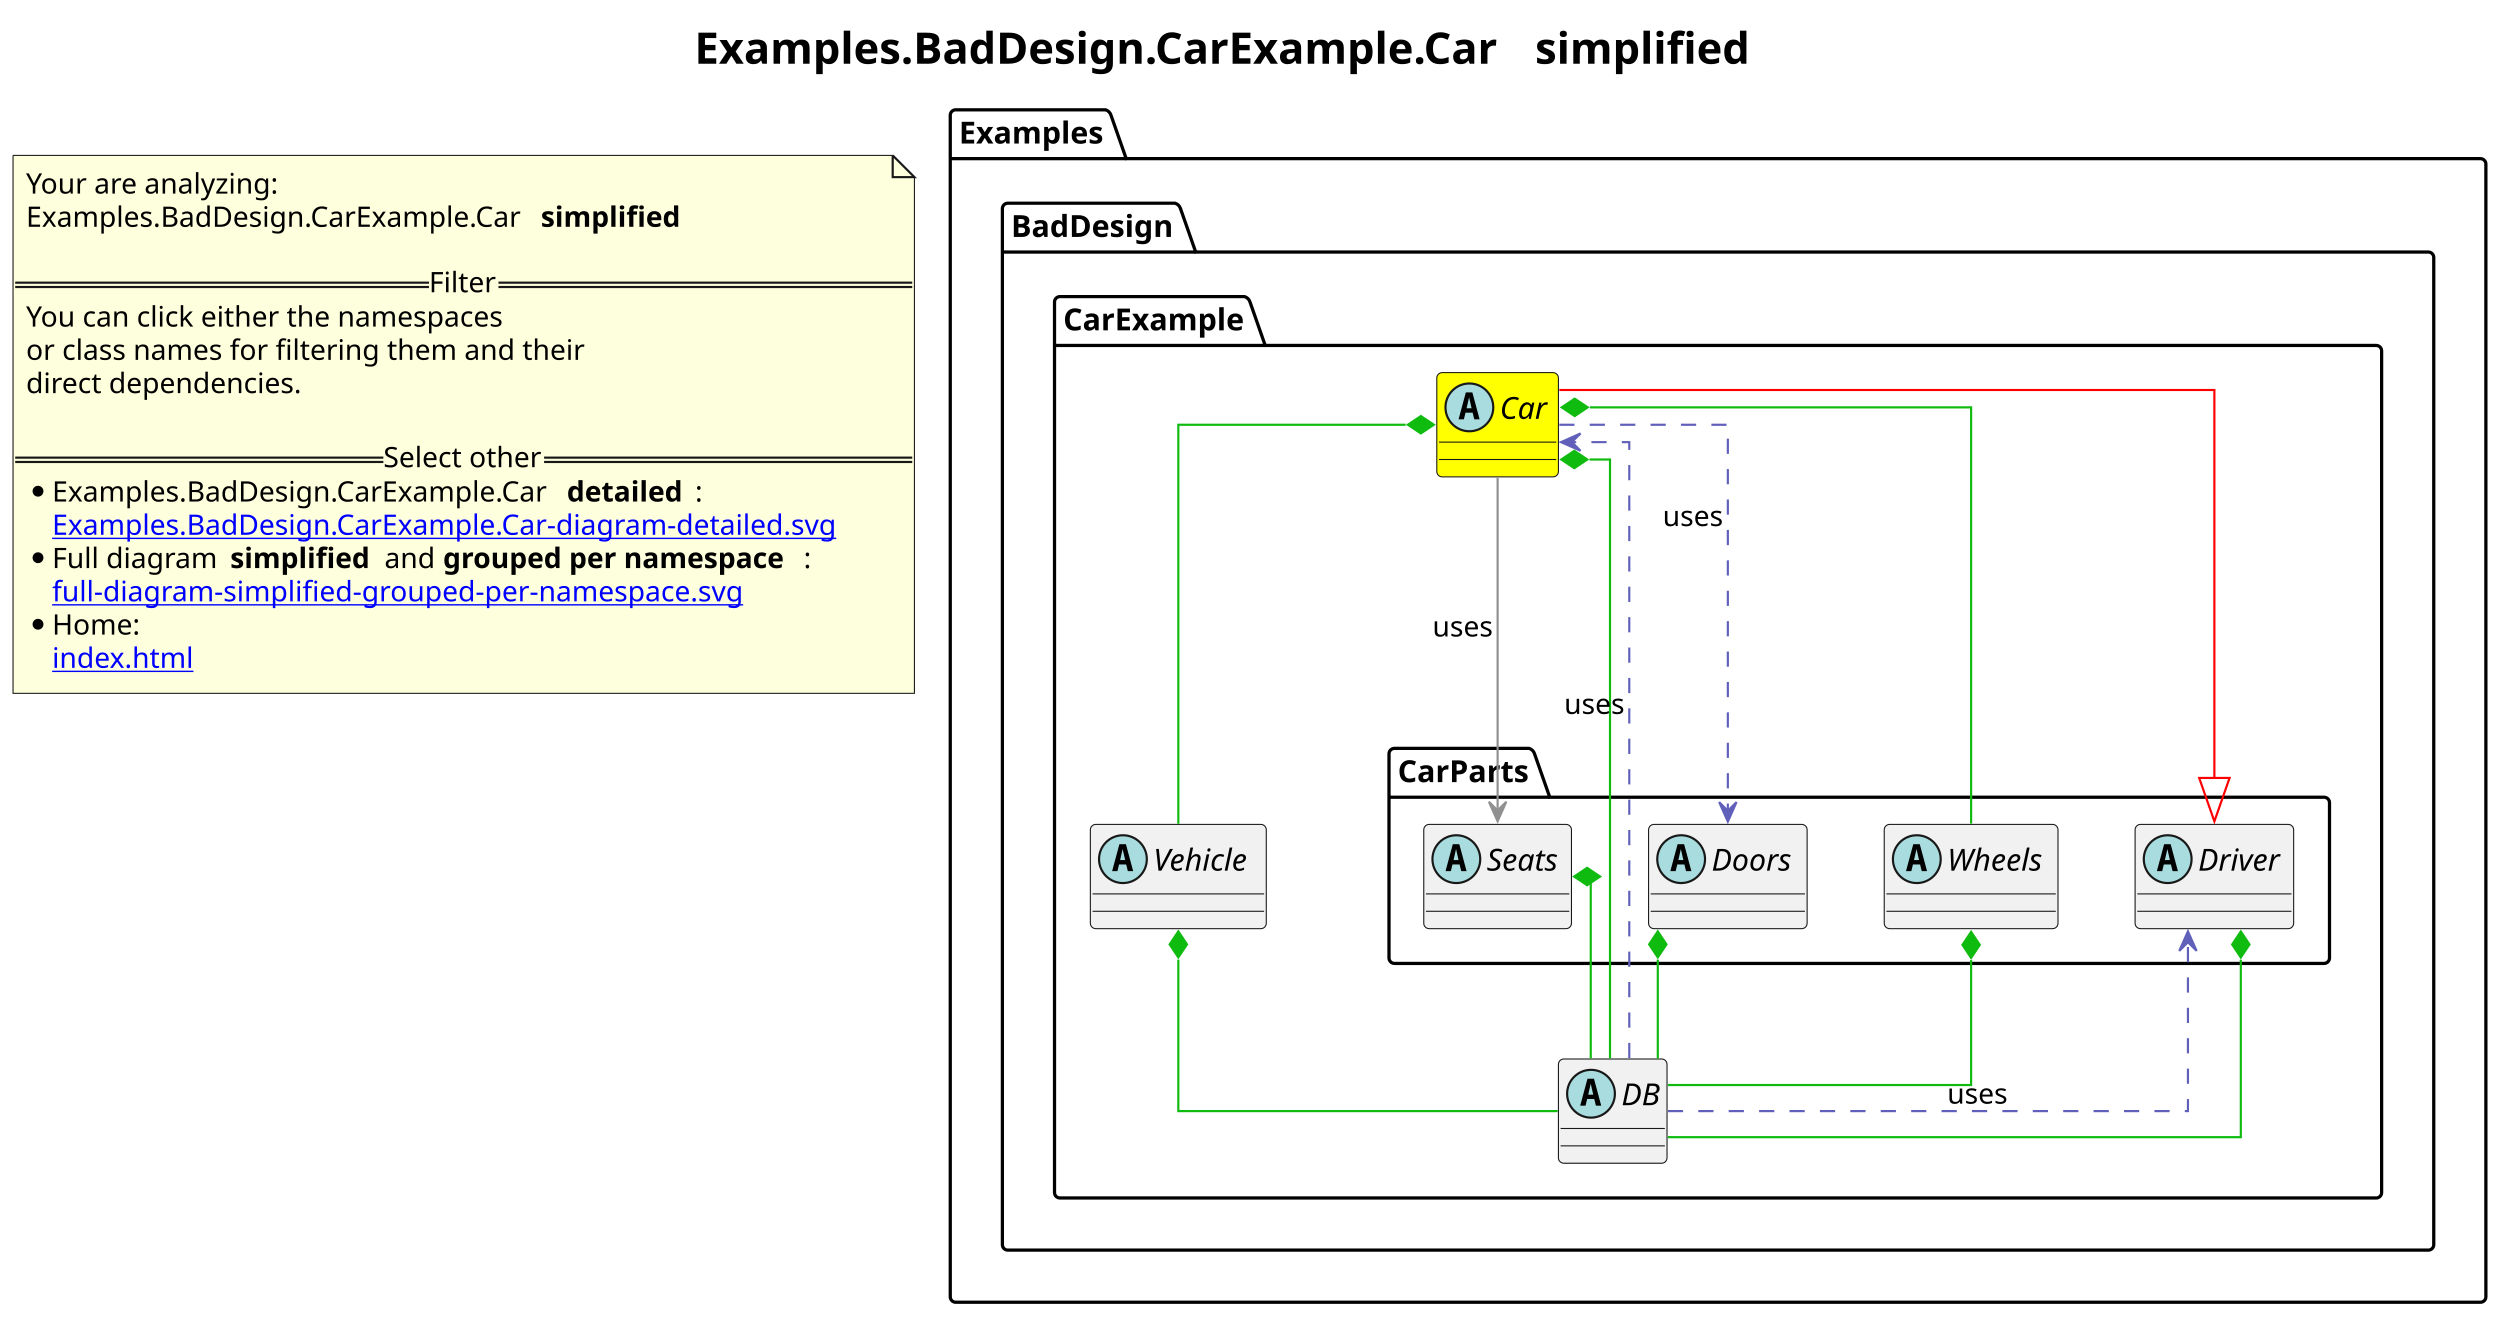
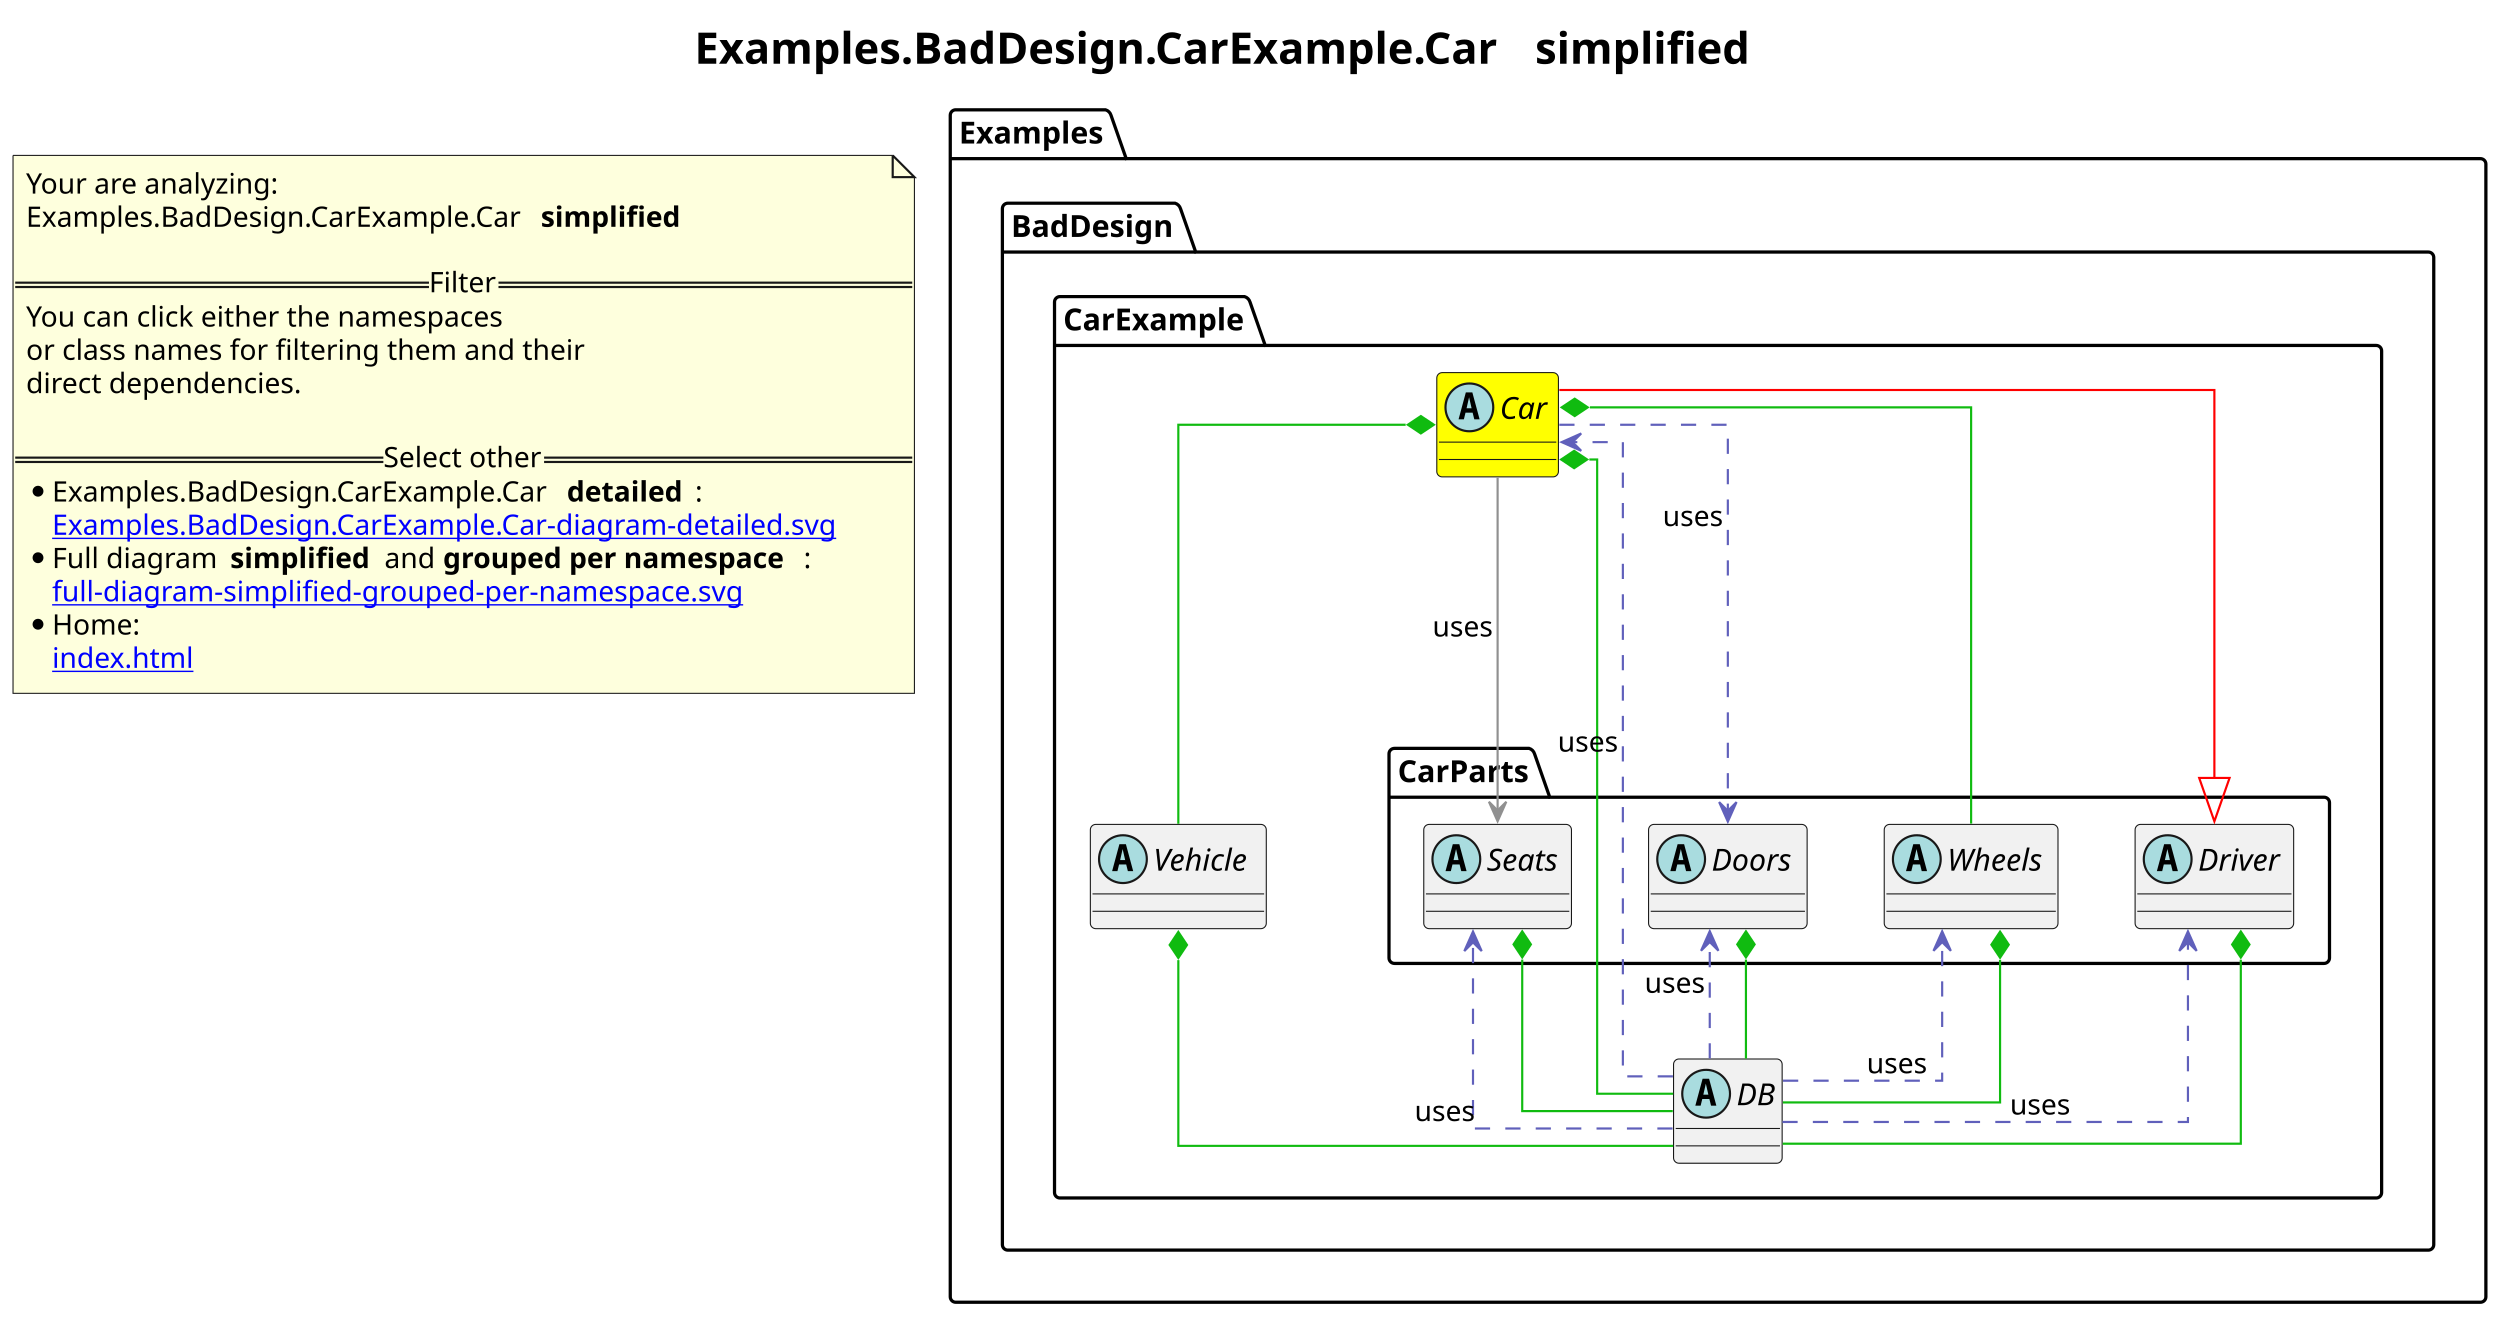
<svg xmlns="http://www.w3.org/2000/svg" xmlns:xlink="http://www.w3.org/1999/xlink" contentStyleType="text/css" height="606px" preserveAspectRatio="none" style="width:1151px;height:606px;background:#FFFFFF;" version="1.1" viewBox="0 0 1151 606" width="1151px" zoomAndPan="magnify">
  <defs />
  <g>
    <text fill="#000000" font-family="sans-serif" font-size="20" font-weight="bold" lengthAdjust="spacing" textLength="380" x="319.75" y="29.336">Examples.BadDesign.CarExample.Car</text>
    <text fill="#000000" font-family="sans-serif" font-size="20" font-weight="bold" lengthAdjust="spacing" textLength="104" x="706.75" y="29.336">simplified</text>
    <text fill="#000000" font-family="sans-serif" font-size="20" font-weight="bold" lengthAdjust="spacing" textLength="7" x="810.75" y="29.336"> </text>
    <g id="cluster_Examples">
      <path d="M440,50.555 L509,50.555 A3.75,3.75 0 0 1 511.5,53.055 L518.5,73.043 L1142,73.043 A2.5,2.5 0 0 1 1144.5,75.543 L1144.5,597.055 A2.5,2.5 0 0 1 1142,599.555 L440,599.555 A2.5,2.5 0 0 1 437.5,597.055 L437.5,53.055 A2.5,2.5 0 0 1 440,50.555 " fill="none" style="stroke:#000000;stroke-width:1.5;" />
      <line style="stroke:#000000;stroke-width:1.5;" x1="437.5" x2="518.5" y1="73.043" y2="73.043" />
      <text fill="#000000" font-family="sans-serif" font-size="14" font-weight="bold" lengthAdjust="spacing" textLength="68" x="441.5" y="66.09">Examples</text>
    </g>
    <g id="cluster_BadDesign">
      <path d="M464,93.555 L541,93.555 A3.75,3.75 0 0 1 543.5,96.055 L550.5,116.043 L1118,116.043 A2.5,2.5 0 0 1 1120.5,118.543 L1120.5,573.055 A2.5,2.5 0 0 1 1118,575.555 L464,575.555 A2.5,2.5 0 0 1 461.5,573.055 L461.5,96.055 A2.5,2.5 0 0 1 464,93.555 " fill="none" style="stroke:#000000;stroke-width:1.5;" />
      <line style="stroke:#000000;stroke-width:1.5;" x1="461.5" x2="550.5" y1="116.043" y2="116.043" />
      <text fill="#000000" font-family="sans-serif" font-size="14" font-weight="bold" lengthAdjust="spacing" textLength="76" x="465.5" y="109.09">BadDesign</text>
    </g>
    <g id="cluster_CarExample">
      <path d="M488,136.555 L573,136.555 A3.75,3.75 0 0 1 575.5,139.055 L582.5,159.043 L1094,159.043 A2.5,2.5 0 0 1 1096.5,161.543 L1096.5,549.055 A2.5,2.5 0 0 1 1094,551.555 L488,551.555 A2.5,2.5 0 0 1 485.5,549.055 L485.5,139.055 A2.5,2.5 0 0 1 488,136.555 " fill="none" style="stroke:#000000;stroke-width:1.5;" />
      <line style="stroke:#000000;stroke-width:1.5;" x1="485.5" x2="582.5" y1="159.043" y2="159.043" />
      <text fill="#000000" font-family="sans-serif" font-size="14" font-weight="bold" lengthAdjust="spacing" textLength="84" x="489.5" y="152.09">CarExample</text>
    </g>
    <g id="cluster_CarParts">
      <path d="M642,344.555 L704,344.555 A3.75,3.75 0 0 1 706.5,347.055 L713.5,367.043 L1070,367.043 A2.5,2.5 0 0 1 1072.5,369.543 L1072.5,441.055 A2.5,2.5 0 0 1 1070,443.555 L642,443.555 A2.5,2.5 0 0 1 639.5,441.055 L639.5,347.055 A2.5,2.5 0 0 1 642,344.555 " fill="none" style="stroke:#000000;stroke-width:1.5;" />
      <line style="stroke:#000000;stroke-width:1.5;" x1="639.5" x2="713.5" y1="367.043" y2="367.043" />
      <text fill="#000000" font-family="sans-serif" font-size="14" font-weight="bold" lengthAdjust="spacing" textLength="61" x="643.5" y="360.09">CarParts</text>
    </g>
    <a href="Examples.BadDesign.CarExample.Car-diagram-simplified.svg" target="_top" title="Examples.BadDesign.CarExample.Car-diagram-simplified.svg" xlink:actuate="onRequest" xlink:href="Examples.BadDesign.CarExample.Car-diagram-simplified.svg" xlink:show="new" xlink:title="Examples.BadDesign.CarExample.Car-diagram-simplified.svg" xlink:type="simple">
      <g id="elem_Car">
        <rect codeLine="4" fill="#FFFF00" height="48" id="Car" rx="2.5" ry="2.5" style="stroke:#181818;stroke-width:0.5;" width="56" x="661.5" y="171.555" />
        <ellipse cx="676.5" cy="187.555" fill="#A9DCDF" rx="11" ry="11" style="stroke:#181818;stroke-width:1.0;" />
        <path d="M676.363,182.903 L675.21,187.975 L677.525,187.975 Z M674.869,180.662 L677.866,180.662 L681.211,193.055 L678.762,193.055 L677.999,189.992 L674.72,189.992 L673.973,193.055 L671.524,193.055 Z " fill="#000000" />
        <text fill="#000000" font-family="sans-serif" font-size="14" font-style="italic" lengthAdjust="spacing" textLength="24" x="690.5" y="192.846">Car</text>
        <line style="stroke:#181818;stroke-width:0.5;" x1="662.5" x2="716.5" y1="203.555" y2="203.555" />
        <line style="stroke:#181818;stroke-width:0.5;" x1="662.5" x2="716.5" y1="211.555" y2="211.555" />
      </g>
    </a>
    <a href="Examples.BadDesign.CarExample.Vehicle-diagram-simplified.svg" target="_top" title="Examples.BadDesign.CarExample.Vehicle-diagram-simplified.svg" xlink:actuate="onRequest" xlink:href="Examples.BadDesign.CarExample.Vehicle-diagram-simplified.svg" xlink:show="new" xlink:title="Examples.BadDesign.CarExample.Vehicle-diagram-simplified.svg" xlink:type="simple">
      <g id="elem_Vehicle">
        <rect codeLine="6" fill="#F1F1F1" height="48" id="Vehicle" rx="2.5" ry="2.5" style="stroke:#181818;stroke-width:0.5;" width="81" x="502" y="379.555" />
        <ellipse cx="517" cy="395.555" fill="#A9DCDF" rx="11" ry="11" style="stroke:#181818;stroke-width:1.0;" />
        <path d="M516.863,390.903 L515.71,395.975 L518.025,395.975 Z M515.369,388.662 L518.366,388.662 L521.711,401.055 L519.262,401.055 L518.499,397.992 L515.22,397.992 L514.473,401.055 L512.024,401.055 Z " fill="#000000" />
        <text fill="#000000" font-family="sans-serif" font-size="14" font-style="italic" lengthAdjust="spacing" textLength="49" x="531" y="400.846">Vehicle</text>
        <line style="stroke:#181818;stroke-width:0.5;" x1="503" x2="582" y1="411.555" y2="411.555" />
        <line style="stroke:#181818;stroke-width:0.5;" x1="503" x2="582" y1="419.555" y2="419.555" />
      </g>
    </a>
    <a href="Examples.BadDesign.CarExample.DB-diagram-simplified.svg" target="_top" title="Examples.BadDesign.CarExample.DB-diagram-simplified.svg" xlink:actuate="onRequest" xlink:href="Examples.BadDesign.CarExample.DB-diagram-simplified.svg" xlink:show="new" xlink:title="Examples.BadDesign.CarExample.DB-diagram-simplified.svg" xlink:type="simple">
      <g id="elem_DB">
-         <rect codeLine="8" fill="#F1F1F1" height="48" id="DB" rx="2.5" ry="2.5" style="stroke:#181818;stroke-width:0.5;" width="50" x="717.5" y="487.555" />
-         <ellipse cx="732.5" cy="503.555" fill="#A9DCDF" rx="11" ry="11" style="stroke:#181818;stroke-width:1.0;" />
-         <path d="M732.363,498.903 L731.21,503.975 L733.525,503.975 Z M730.869,496.662 L733.866,496.662 L737.211,509.055 L734.762,509.055 L733.999,505.992 L730.72,505.992 L729.973,509.055 L727.524,509.055 Z " fill="#000000" />
-         <text fill="#000000" font-family="sans-serif" font-size="14" font-style="italic" lengthAdjust="spacing" textLength="18" x="746.5" y="508.846">DB</text>
-         <line style="stroke:#181818;stroke-width:0.5;" x1="718.5" x2="766.5" y1="519.555" y2="519.555" />
-         <line style="stroke:#181818;stroke-width:0.5;" x1="718.5" x2="766.5" y1="527.555" y2="527.555" />
+         <rect codeLine="8" fill="#F1F1F1" height="48" id="DB" rx="2.5" ry="2.5" style="stroke:#181818;stroke-width:0.5;" width="50" x="770.5" y="487.555" />
+         <ellipse cx="785.5" cy="503.555" fill="#A9DCDF" rx="11" ry="11" style="stroke:#181818;stroke-width:1.0;" />
+         <path d="M785.363,498.903 L784.21,503.975 L786.525,503.975 Z M783.869,496.662 L786.866,496.662 L790.211,509.055 L787.762,509.055 L786.999,505.992 L783.72,505.992 L782.973,509.055 L780.524,509.055 Z " fill="#000000" />
+         <text fill="#000000" font-family="sans-serif" font-size="14" font-style="italic" lengthAdjust="spacing" textLength="18" x="799.5" y="508.846">DB</text>
+         <line style="stroke:#181818;stroke-width:0.5;" x1="771.5" x2="819.5" y1="519.555" y2="519.555" />
+         <line style="stroke:#181818;stroke-width:0.5;" x1="771.5" x2="819.5" y1="527.555" y2="527.555" />
      </g>
    </a>
    <a href="Examples.BadDesign.CarExample.CarParts.Driver-diagram-simplified.svg" target="_top" title="Examples.BadDesign.CarExample.CarParts.Driver-diagram-simplified.svg" xlink:actuate="onRequest" xlink:href="Examples.BadDesign.CarExample.CarParts.Driver-diagram-simplified.svg" xlink:show="new" xlink:title="Examples.BadDesign.CarExample.CarParts.Driver-diagram-simplified.svg" xlink:type="simple">
      <g id="elem_Driver">
        <rect codeLine="10" fill="#F1F1F1" height="48" id="Driver" rx="2.5" ry="2.5" style="stroke:#181818;stroke-width:0.5;" width="73" x="983" y="379.555" />
        <ellipse cx="998" cy="395.555" fill="#A9DCDF" rx="11" ry="11" style="stroke:#181818;stroke-width:1.0;" />
        <path d="M997.863,390.903 L996.71,395.975 L999.025,395.975 Z M996.369,388.662 L999.366,388.662 L1002.711,401.055 L1000.262,401.055 L999.499,397.992 L996.22,397.992 L995.473,401.055 L993.024,401.055 Z " fill="#000000" />
        <text fill="#000000" font-family="sans-serif" font-size="14" font-style="italic" lengthAdjust="spacing" textLength="41" x="1012" y="400.846">Driver</text>
        <line style="stroke:#181818;stroke-width:0.5;" x1="984" x2="1055" y1="411.555" y2="411.555" />
        <line style="stroke:#181818;stroke-width:0.5;" x1="984" x2="1055" y1="419.555" y2="419.555" />
      </g>
    </a>
    <a href="Examples.BadDesign.CarExample.CarParts.Wheels-diagram-simplified.svg" target="_top" title="Examples.BadDesign.CarExample.CarParts.Wheels-diagram-simplified.svg" xlink:actuate="onRequest" xlink:href="Examples.BadDesign.CarExample.CarParts.Wheels-diagram-simplified.svg" xlink:show="new" xlink:title="Examples.BadDesign.CarExample.CarParts.Wheels-diagram-simplified.svg" xlink:type="simple">
      <g id="elem_Wheels">
        <rect codeLine="12" fill="#F1F1F1" height="48" id="Wheels" rx="2.5" ry="2.5" style="stroke:#181818;stroke-width:0.5;" width="80" x="867.5" y="379.555" />
        <ellipse cx="882.5" cy="395.555" fill="#A9DCDF" rx="11" ry="11" style="stroke:#181818;stroke-width:1.0;" />
        <path d="M882.363,390.903 L881.21,395.975 L883.525,395.975 Z M880.869,388.662 L883.866,388.662 L887.211,401.055 L884.762,401.055 L883.999,397.992 L880.72,397.992 L879.973,401.055 L877.524,401.055 Z " fill="#000000" />
        <text fill="#000000" font-family="sans-serif" font-size="14" font-style="italic" lengthAdjust="spacing" textLength="48" x="896.5" y="400.846">Wheels</text>
        <line style="stroke:#181818;stroke-width:0.5;" x1="868.5" x2="946.5" y1="411.555" y2="411.555" />
        <line style="stroke:#181818;stroke-width:0.5;" x1="868.5" x2="946.5" y1="419.555" y2="419.555" />
      </g>
    </a>
    <a href="Examples.BadDesign.CarExample.CarParts.Doors-diagram-simplified.svg" target="_top" title="Examples.BadDesign.CarExample.CarParts.Doors-diagram-simplified.svg" xlink:actuate="onRequest" xlink:href="Examples.BadDesign.CarExample.CarParts.Doors-diagram-simplified.svg" xlink:show="new" xlink:title="Examples.BadDesign.CarExample.CarParts.Doors-diagram-simplified.svg" xlink:type="simple">
      <g id="elem_Doors">
        <rect codeLine="14" fill="#F1F1F1" height="48" id="Doors" rx="2.5" ry="2.5" style="stroke:#181818;stroke-width:0.5;" width="73" x="759" y="379.555" />
        <ellipse cx="774" cy="395.555" fill="#A9DCDF" rx="11" ry="11" style="stroke:#181818;stroke-width:1.0;" />
        <path d="M773.863,390.903 L772.71,395.975 L775.025,395.975 Z M772.369,388.662 L775.366,388.662 L778.711,401.055 L776.262,401.055 L775.499,397.992 L772.22,397.992 L771.473,401.055 L769.024,401.055 Z " fill="#000000" />
        <text fill="#000000" font-family="sans-serif" font-size="14" font-style="italic" lengthAdjust="spacing" textLength="41" x="788" y="400.846">Doors</text>
        <line style="stroke:#181818;stroke-width:0.5;" x1="760" x2="831" y1="411.555" y2="411.555" />
        <line style="stroke:#181818;stroke-width:0.5;" x1="760" x2="831" y1="419.555" y2="419.555" />
      </g>
    </a>
    <a href="Examples.BadDesign.CarExample.CarParts.Seats-diagram-simplified.svg" target="_top" title="Examples.BadDesign.CarExample.CarParts.Seats-diagram-simplified.svg" xlink:actuate="onRequest" xlink:href="Examples.BadDesign.CarExample.CarParts.Seats-diagram-simplified.svg" xlink:show="new" xlink:title="Examples.BadDesign.CarExample.CarParts.Seats-diagram-simplified.svg" xlink:type="simple">
      <g id="elem_Seats">
        <rect codeLine="16" fill="#F1F1F1" height="48" id="Seats" rx="2.5" ry="2.5" style="stroke:#181818;stroke-width:0.5;" width="68" x="655.5" y="379.555" />
        <ellipse cx="670.5" cy="395.555" fill="#A9DCDF" rx="11" ry="11" style="stroke:#181818;stroke-width:1.0;" />
        <path d="M670.363,390.903 L669.21,395.975 L671.525,395.975 Z M668.869,388.662 L671.866,388.662 L675.211,401.055 L672.762,401.055 L671.999,397.992 L668.72,397.992 L667.973,401.055 L665.524,401.055 Z " fill="#000000" />
        <text fill="#000000" font-family="sans-serif" font-size="14" font-style="italic" lengthAdjust="spacing" textLength="36" x="684.5" y="400.846">Seats</text>
        <line style="stroke:#181818;stroke-width:0.5;" x1="656.5" x2="722.5" y1="411.555" y2="411.555" />
        <line style="stroke:#181818;stroke-width:0.5;" x1="656.5" x2="722.5" y1="419.555" y2="419.555" />
      </g>
    </a>
    <g id="elem_FloatingNote">
      <path d="M6,71.555 L6,319.213 L421,319.213 L421,81.555 L411,71.555 L6,71.555 " fill="#FEFFDD" style="stroke:#181818;stroke-width:0.5;" />
      <path d="M411,71.555 L411,81.555 L421,81.555 L411,71.555 " fill="#FEFFDD" style="stroke:#181818;stroke-width:1.0;" />
      <text fill="#000000" font-family="sans-serif" font-size="13" lengthAdjust="spacing" textLength="120" x="12" y="89.123">Your are analyzing:</text>
      <text fill="#000000" font-family="sans-serif" font-size="13" lengthAdjust="spacing" textLength="233" x="12" y="104.434">Examples.BadDesign.CarExample.Car</text>
      <text fill="#000000" font-family="sans-serif" font-size="13" font-weight="bold" lengthAdjust="spacing" textLength="67" x="249" y="104.434">simplified</text>
      <text fill="#000000" font-family="sans-serif" font-size="13" lengthAdjust="spacing" textLength="4" x="316" y="104.434"> </text>
      <text fill="#000000" font-family="sans-serif" font-size="13" lengthAdjust="spacing" textLength="4" x="12" y="119.744"> </text>
      <text fill="#000000" font-family="sans-serif" font-size="13" lengthAdjust="spacing" textLength="229" x="12" y="150.365">You can click either the namespaces</text>
      <text fill="#000000" font-family="sans-serif" font-size="13" lengthAdjust="spacing" textLength="266" x="12" y="165.676">or class names for filtering them and their</text>
      <text fill="#000000" font-family="sans-serif" font-size="13" lengthAdjust="spacing" textLength="130" x="12" y="180.986">direct dependencies.</text>
      <text fill="#000000" font-family="sans-serif" font-size="13" lengthAdjust="spacing" textLength="4" x="12" y="196.297"> </text>
      <line style="stroke:#181818;stroke-width:1.0;" x1="7" x2="197.5" y1="130.142" y2="130.142" />
      <line style="stroke:#181818;stroke-width:1.0;" x1="7" x2="197.5" y1="132.142" y2="132.142" />
      <text fill="#000000" font-family="sans-serif" font-size="13" lengthAdjust="spacing" textLength="32" x="197.5" y="134.555">Filter</text>
      <line style="stroke:#181818;stroke-width:1.0;" x1="229.5" x2="420" y1="130.142" y2="130.142" />
      <line style="stroke:#181818;stroke-width:1.0;" x1="229.5" x2="420" y1="132.142" y2="132.142" />
      <ellipse cx="17.5" cy="226.16" fill="#000000" rx="2.5" ry="2.5" style="stroke:#000000;stroke-width:0.0;" />
      <text fill="#000000" font-family="sans-serif" font-size="13" lengthAdjust="spacing" textLength="233" x="24" y="230.918">Examples.BadDesign.CarExample.Car</text>
      <text fill="#000000" font-family="sans-serif" font-size="13" font-weight="bold" lengthAdjust="spacing" textLength="55" x="261" y="230.918">detailed</text>
      <text fill="#000000" font-family="sans-serif" font-size="13" lengthAdjust="spacing" textLength="4" x="320" y="230.918">:</text>
      <text fill="#000000" font-family="sans-serif" font-size="13" lengthAdjust="spacing" textLength="12" x="12" y="246.228">   </text>
      <a href="Examples.BadDesign.CarExample.Car-diagram-detailed.svg" target="_top" title="Examples.BadDesign.CarExample.Car-diagram-detailed.svg" xlink:actuate="onRequest" xlink:href="Examples.BadDesign.CarExample.Car-diagram-detailed.svg" xlink:show="new" xlink:title="Examples.BadDesign.CarExample.Car-diagram-detailed.svg" xlink:type="simple">
        <text fill="#0000FF" font-family="sans-serif" font-size="13" lengthAdjust="spacing" text-decoration="underline" textLength="376" x="24" y="246.228">Examples.BadDesign.CarExample.Car-diagram-detailed.svg</text>
      </a>
      <ellipse cx="17.5" cy="256.781" fill="#000000" rx="2.5" ry="2.5" style="stroke:#000000;stroke-width:0.0;" />
      <text fill="#000000" font-family="sans-serif" font-size="13" lengthAdjust="spacing" textLength="78" x="24" y="261.539">Full diagram</text>
      <text fill="#000000" font-family="sans-serif" font-size="13" font-weight="bold" lengthAdjust="spacing" textLength="67" x="106" y="261.539">simplified</text>
      <text fill="#000000" font-family="sans-serif" font-size="13" lengthAdjust="spacing" textLength="23" x="177" y="261.539">and</text>
      <text fill="#000000" font-family="sans-serif" font-size="13" font-weight="bold" lengthAdjust="spacing" textLength="166" x="204" y="261.539">grouped per namespace</text>
      <text fill="#000000" font-family="sans-serif" font-size="13" lengthAdjust="spacing" textLength="4" x="370" y="261.539">:</text>
      <text fill="#000000" font-family="sans-serif" font-size="13" lengthAdjust="spacing" textLength="12" x="12" y="276.85">   </text>
      <a href="full-diagram-simplified-grouped-per-namespace.svg" target="_top" title="full-diagram-simplified-grouped-per-namespace.svg" xlink:actuate="onRequest" xlink:href="full-diagram-simplified-grouped-per-namespace.svg" xlink:show="new" xlink:title="full-diagram-simplified-grouped-per-namespace.svg" xlink:type="simple">
        <text fill="#0000FF" font-family="sans-serif" font-size="13" lengthAdjust="spacing" text-decoration="underline" textLength="343" x="24" y="276.85">full-diagram-simplified-grouped-per-namespace.svg</text>
      </a>
      <ellipse cx="17.5" cy="287.402" fill="#000000" rx="2.5" ry="2.5" style="stroke:#000000;stroke-width:0.0;" />
      <text fill="#000000" font-family="sans-serif" font-size="13" lengthAdjust="spacing" textLength="41" x="24" y="292.16">Home:</text>
      <text fill="#000000" font-family="sans-serif" font-size="13" lengthAdjust="spacing" textLength="12" x="12" y="307.471">   </text>
      <a href="index.html" target="_top" title="index.html" xlink:actuate="onRequest" xlink:href="index.html" xlink:show="new" xlink:title="index.html" xlink:type="simple">
        <text fill="#0000FF" font-family="sans-serif" font-size="13" lengthAdjust="spacing" text-decoration="underline" textLength="68" x="24" y="307.471">index.html</text>
      </a>
      <line style="stroke:#181818;stroke-width:1.0;" x1="7" x2="176.5" y1="210.694" y2="210.694" />
      <line style="stroke:#181818;stroke-width:1.0;" x1="7" x2="176.5" y1="212.694" y2="212.694" />
      <text fill="#000000" font-family="sans-serif" font-size="13" lengthAdjust="spacing" textLength="74" x="176.5" y="215.107">Select other</text>
      <line style="stroke:#181818;stroke-width:1.0;" x1="250.5" x2="420" y1="210.694" y2="210.694" />
      <line style="stroke:#181818;stroke-width:1.0;" x1="250.5" x2="420" y1="212.694" y2="212.694" />
    </g>
    <g id="link_Driver_Car">
      <path codeLine="23" d="M1019.5,358.155 C1019.5,358.155 1019.5,179.555 1019.5,179.555 C1019.5,179.555 797.97,179.555 717.92,179.555 " fill="none" id="Driver-backto-Car" style="stroke:#FF0000;stroke-width:1.0;" />
      <polygon fill="none" points="1026.5,358.155,1019.5,378.155,1012.5,358.155,1026.5,358.155" style="stroke:#FF0000;stroke-width:1.0;" />
    </g>
    <g id="link_Car_Wheels">
      <path codeLine="24" d="M732,187.555 C732,187.555 907.5,187.555 907.5,187.555 C907.5,187.555 907.5,322.705 907.5,379.195 " fill="none" id="Car-backto-Wheels" style="stroke:#10BB10;stroke-width:1.0;" />
      <polygon fill="#10BB10" points="719,187.555,725,191.555,731,187.555,725,183.555,719,187.555" style="stroke:#10BB10;stroke-width:1.0;" />
    </g>
    <g id="link_Car_Vehicle">
      <path codeLine="25" d="M647.16,195.555 C647.16,195.555 542.5,195.555 542.5,195.555 C542.5,195.555 542.5,324.415 542.5,379.285 " fill="none" id="Car-backto-Vehicle" style="stroke:#10BB10;stroke-width:1.0;" />
      <polygon fill="#10BB10" points="660.16,195.555,654.16,191.555,648.16,195.555,654.16,199.555,660.16,195.555" style="stroke:#10BB10;stroke-width:1.0;" />
    </g>
    <g id="link_Car_DB">
-       <path codeLine="26" d="M731.8,211.555 C731.8,211.555 741.25,211.555 741.25,211.555 C741.25,211.555 741.25,415.835 741.25,487.255 " fill="none" id="Car-backto-DB" style="stroke:#10BB10;stroke-width:1.0;" />
-       <polygon fill="#10BB10" points="718.8,211.555,724.8,215.555,730.8,211.555,724.8,207.555,718.8,211.555" style="stroke:#10BB10;stroke-width:1.0;" />
+       <path codeLine="26" d="M731.74,211.555 C731.74,211.555 735.33,211.555 735.33,211.555 C735.33,211.555 735.33,503.555 735.33,503.555 C735.33,503.555 753.85,503.555 770.33,503.555 " fill="none" id="Car-backto-DB" style="stroke:#10BB10;stroke-width:1.0;" />
+       <polygon fill="#10BB10" points="718.74,211.555,724.74,215.555,730.74,211.555,724.74,207.555,718.74,211.555" style="stroke:#10BB10;stroke-width:1.0;" />
    </g>
    <g id="link_DB_Car">
-       <path codeLine="31" d="M750.12,487.125 C750.12,414.285 750.12,203.555 750.12,203.555 C750.12,203.555 723.68,203.555 723.68,203.555 " fill="none" id="DB-to-Car" style="stroke:#6060BB;stroke-width:1.0;stroke-dasharray:7.0,7.0;" />
-       <polygon fill="#6060BB" points="718.68,203.555,727.68,207.555,723.68,203.555,727.68,199.555,718.68,203.555" style="stroke:#6060BB;stroke-width:1.0;" />
-       <text fill="#000000" font-family="sans-serif" font-size="13" lengthAdjust="spacing" textLength="29" x="720.12" y="328.693">uses</text>
+       <path codeLine="30" d="M770.2,495.555 C758.51,495.555 747.17,495.555 747.17,495.555 C747.17,495.555 747.17,203.555 747.17,203.555 C747.17,203.555 724,203.555 724,203.555 " fill="none" id="DB-to-Car" style="stroke:#6060BB;stroke-width:1.0;stroke-dasharray:7.0,7.0;" />
+       <polygon fill="#6060BB" points="719,203.555,728,207.555,724,203.555,728,199.555,719,203.555" style="stroke:#6060BB;stroke-width:1.0;" />
+       <text fill="#000000" font-family="sans-serif" font-size="13" lengthAdjust="spacing" textLength="29" x="717.17" y="346.053">uses</text>
    </g>
    <g id="link_Car_Doors">
      <path codeLine="27" d="M717.91,195.555 C749.3,195.555 795.5,195.555 795.5,195.555 C795.5,195.555 795.5,373.285 795.5,373.285 " fill="none" id="Car-to-Doors" style="stroke:#6060BB;stroke-width:1.0;stroke-dasharray:7.0,7.0;" />
      <polygon fill="#6060BB" points="795.5,378.285,799.5,369.285,795.5,373.285,791.5,369.285,795.5,378.285" style="stroke:#6060BB;stroke-width:1.0;" />
      <text fill="#000000" font-family="sans-serif" font-size="13" lengthAdjust="spacing" textLength="29" x="765.5" y="242.193">uses</text>
    </g>
    <g id="link_Car_Seats">
      <path codeLine="28" d="M689.5,219.825 C689.5,219.825 689.5,373.125 689.5,373.125 " fill="none" id="Car-to-Seats" style="stroke:#909090;stroke-width:1.0;" />
      <polygon fill="#909090" points="689.5,378.125,693.5,369.125,689.5,373.125,685.5,369.125,689.5,378.125" style="stroke:#909090;stroke-width:1.0;" />
      <text fill="#000000" font-family="sans-serif" font-size="13" lengthAdjust="spacing" textLength="29" x="659.5" y="293.043">uses</text>
    </g>
    <g id="link_Vehicle_DB">
-       <path codeLine="29" d="M542.5,441.795 C542.5,441.795 542.5,511.555 542.5,511.555 C542.5,511.555 663.35,511.555 717.17,511.555 " fill="none" id="Vehicle-backto-DB" style="stroke:#10BB10;stroke-width:1.0;" />
-       <polygon fill="#10BB10" points="542.5,428.795,538.5,434.795,542.5,440.795,546.5,434.795,542.5,428.795" style="stroke:#10BB10;stroke-width:1.0;" />
+       <path codeLine="29" d="M542.5,442.055 C542.5,442.055 542.5,527.555 542.5,527.555 C542.5,527.555 706.32,527.555 770.32,527.555 " fill="none" id="Vehicle-backto-DB" style="stroke:#10BB10;stroke-width:1.0;" />
+       <polygon fill="#10BB10" points="542.5,429.055,538.5,435.055,542.5,441.055,546.5,435.055,542.5,429.055" style="stroke:#10BB10;stroke-width:1.0;" />
    </g>
    <g id="link_DB_Driver">
-       <path codeLine="30" d="M767.89,511.555 C834.18,511.555 1007.33,511.555 1007.33,511.555 C1007.33,511.555 1007.33,433.795 1007.33,433.795 " fill="none" id="DB-to-Driver" style="stroke:#6060BB;stroke-width:1.0;stroke-dasharray:7.0,7.0;" />
+       <path codeLine="31" d="M820.63,516.555 C876.74,516.555 1007.33,516.555 1007.33,516.555 C1007.33,516.555 1007.33,433.795 1007.33,433.795 " fill="none" id="DB-to-Driver" style="stroke:#6060BB;stroke-width:1.0;stroke-dasharray:7.0,7.0;" />
      <polygon fill="#6060BB" points="1007.33,428.795,1003.33,437.795,1007.33,433.795,1011.33,437.795,1007.33,428.795" style="stroke:#6060BB;stroke-width:1.0;" />
-       <text fill="#000000" font-family="sans-serif" font-size="13" lengthAdjust="spacing" textLength="29" x="896.49" y="508.123">uses</text>
+       <text fill="#000000" font-family="sans-serif" font-size="13" lengthAdjust="spacing" textLength="29" x="925.36" y="513.123">uses</text>
    </g>
    <g id="link_Driver_DB">
-       <path codeLine="34" d="M1031.67,441.835 C1031.67,441.835 1031.67,523.555 1031.67,523.555 C1031.67,523.555 838.47,523.555 767.91,523.555 " fill="none" id="Driver-backto-DB" style="stroke:#10BB10;stroke-width:1.0;" />
-       <polygon fill="#10BB10" points="1031.67,428.835,1027.67,434.835,1031.67,440.835,1035.67,434.835,1031.67,428.835" style="stroke:#10BB10;stroke-width:1.0;" />
+       <path codeLine="37" d="M1031.67,441.855 C1031.67,441.855 1031.67,526.555 1031.67,526.555 C1031.67,526.555 881.7,526.555 820.77,526.555 " fill="none" id="Driver-backto-DB" style="stroke:#10BB10;stroke-width:1.0;" />
+       <polygon fill="#10BB10" points="1031.67,428.855,1027.67,434.855,1031.67,440.855,1035.67,434.855,1031.67,428.855" style="stroke:#10BB10;stroke-width:1.0;" />
+     </g>
+     <g id="link_DB_Wheels">
+       <path codeLine="32" d="M820.91,497.555 C850.14,497.555 894.17,497.555 894.17,497.555 C894.17,497.555 894.17,433.765 894.17,433.765 " fill="none" id="DB-to-Wheels" style="stroke:#6060BB;stroke-width:1.0;stroke-dasharray:7.0,7.0;" />
+       <polygon fill="#6060BB" points="894.17,428.765,890.17,437.765,894.17,433.765,898.17,437.765,894.17,428.765" style="stroke:#6060BB;stroke-width:1.0;" />
+       <text fill="#000000" font-family="sans-serif" font-size="13" lengthAdjust="spacing" textLength="29" x="859.43" y="494.123">uses</text>
    </g>
    <g id="link_Wheels_DB">
-       <path codeLine="35" d="M907.5,442.025 C907.5,442.025 907.5,499.555 907.5,499.555 C907.5,499.555 814.2,499.555 767.92,499.555 " fill="none" id="Wheels-backto-DB" style="stroke:#10BB10;stroke-width:1.0;" />
-       <polygon fill="#10BB10" points="907.5,429.025,903.5,435.025,907.5,441.025,911.5,435.025,907.5,429.025" style="stroke:#10BB10;stroke-width:1.0;" />
+       <path codeLine="38" d="M920.83,441.935 C920.83,441.935 920.83,507.555 920.83,507.555 C920.83,507.555 857.49,507.555 820.86,507.555 " fill="none" id="Wheels-backto-DB" style="stroke:#10BB10;stroke-width:1.0;" />
+       <polygon fill="#10BB10" points="920.83,428.935,916.83,434.935,920.83,440.935,924.83,434.935,920.83,428.935" style="stroke:#10BB10;stroke-width:1.0;" />
+     </g>
+     <g id="link_DB_Doors">
+       <path codeLine="33" d="M787.17,487.315 C787.17,487.315 787.17,433.715 787.17,433.715 " fill="none" id="DB-to-Doors" style="stroke:#6060BB;stroke-width:1.0;stroke-dasharray:7.0,7.0;" />
+       <polygon fill="#6060BB" points="787.17,428.715,783.17,437.715,787.17,433.715,791.17,437.715,787.17,428.715" style="stroke:#6060BB;stroke-width:1.0;" />
+       <text fill="#000000" font-family="sans-serif" font-size="13" lengthAdjust="spacing" textLength="29" x="757.17" y="457.083">uses</text>
    </g>
    <g id="link_Doors_DB">
-       <path codeLine="36" d="M763.25,441.795 C763.25,441.795 763.25,487.395 763.25,487.395 " fill="none" id="Doors-backto-DB" style="stroke:#10BB10;stroke-width:1.0;" />
-       <polygon fill="#10BB10" points="763.25,428.795,759.25,434.795,763.25,440.795,767.25,434.795,763.25,428.795" style="stroke:#10BB10;stroke-width:1.0;" />
+       <path codeLine="39" d="M803.83,441.795 C803.83,441.795 803.83,487.395 803.83,487.395 " fill="none" id="Doors-backto-DB" style="stroke:#10BB10;stroke-width:1.0;" />
+       <polygon fill="#10BB10" points="803.83,428.795,799.83,434.795,803.83,440.795,807.83,434.795,803.83,428.795" style="stroke:#10BB10;stroke-width:1.0;" />
+     </g>
+     <g id="link_DB_Seats">
+       <path codeLine="34" d="M770.04,519.555 C735.53,519.555 678.17,519.555 678.17,519.555 C678.17,519.555 678.17,433.875 678.17,433.875 " fill="none" id="DB-to-Seats" style="stroke:#6060BB;stroke-width:1.0;stroke-dasharray:7.0,7.0;" />
+       <polygon fill="#6060BB" points="678.17,428.875,674.17,437.875,678.17,433.875,682.17,437.875,678.17,428.875" style="stroke:#6060BB;stroke-width:1.0;" />
+       <text fill="#000000" font-family="sans-serif" font-size="13" lengthAdjust="spacing" textLength="29" x="651.26" y="516.123">uses</text>
    </g>
    <g id="link_Seats_DB">
-       <path codeLine="37" d="M731.51,403.555 C731.51,403.555 732.38,403.555 732.38,403.555 C732.38,403.555 732.38,455.475 732.38,487.315 " fill="none" id="Seats-backto-DB" style="stroke:#10BB10;stroke-width:1.0;" />
-       <polygon fill="#10BB10" points="724.7,403.555,730.7,407.555,736.7,403.555,730.7,399.555,724.7,403.555" style="stroke:#10BB10;stroke-width:1.0;" />
+       <path codeLine="40" d="M700.83,441.795 C700.83,441.795 700.83,511.555 700.83,511.555 C700.83,511.555 742.09,511.555 770.13,511.555 " fill="none" id="Seats-backto-DB" style="stroke:#10BB10;stroke-width:1.0;" />
+       <polygon fill="#10BB10" points="700.83,428.795,696.83,434.795,700.83,440.795,704.83,434.795,700.83,428.795" style="stroke:#10BB10;stroke-width:1.0;" />
    </g>
  </g>
</svg>
